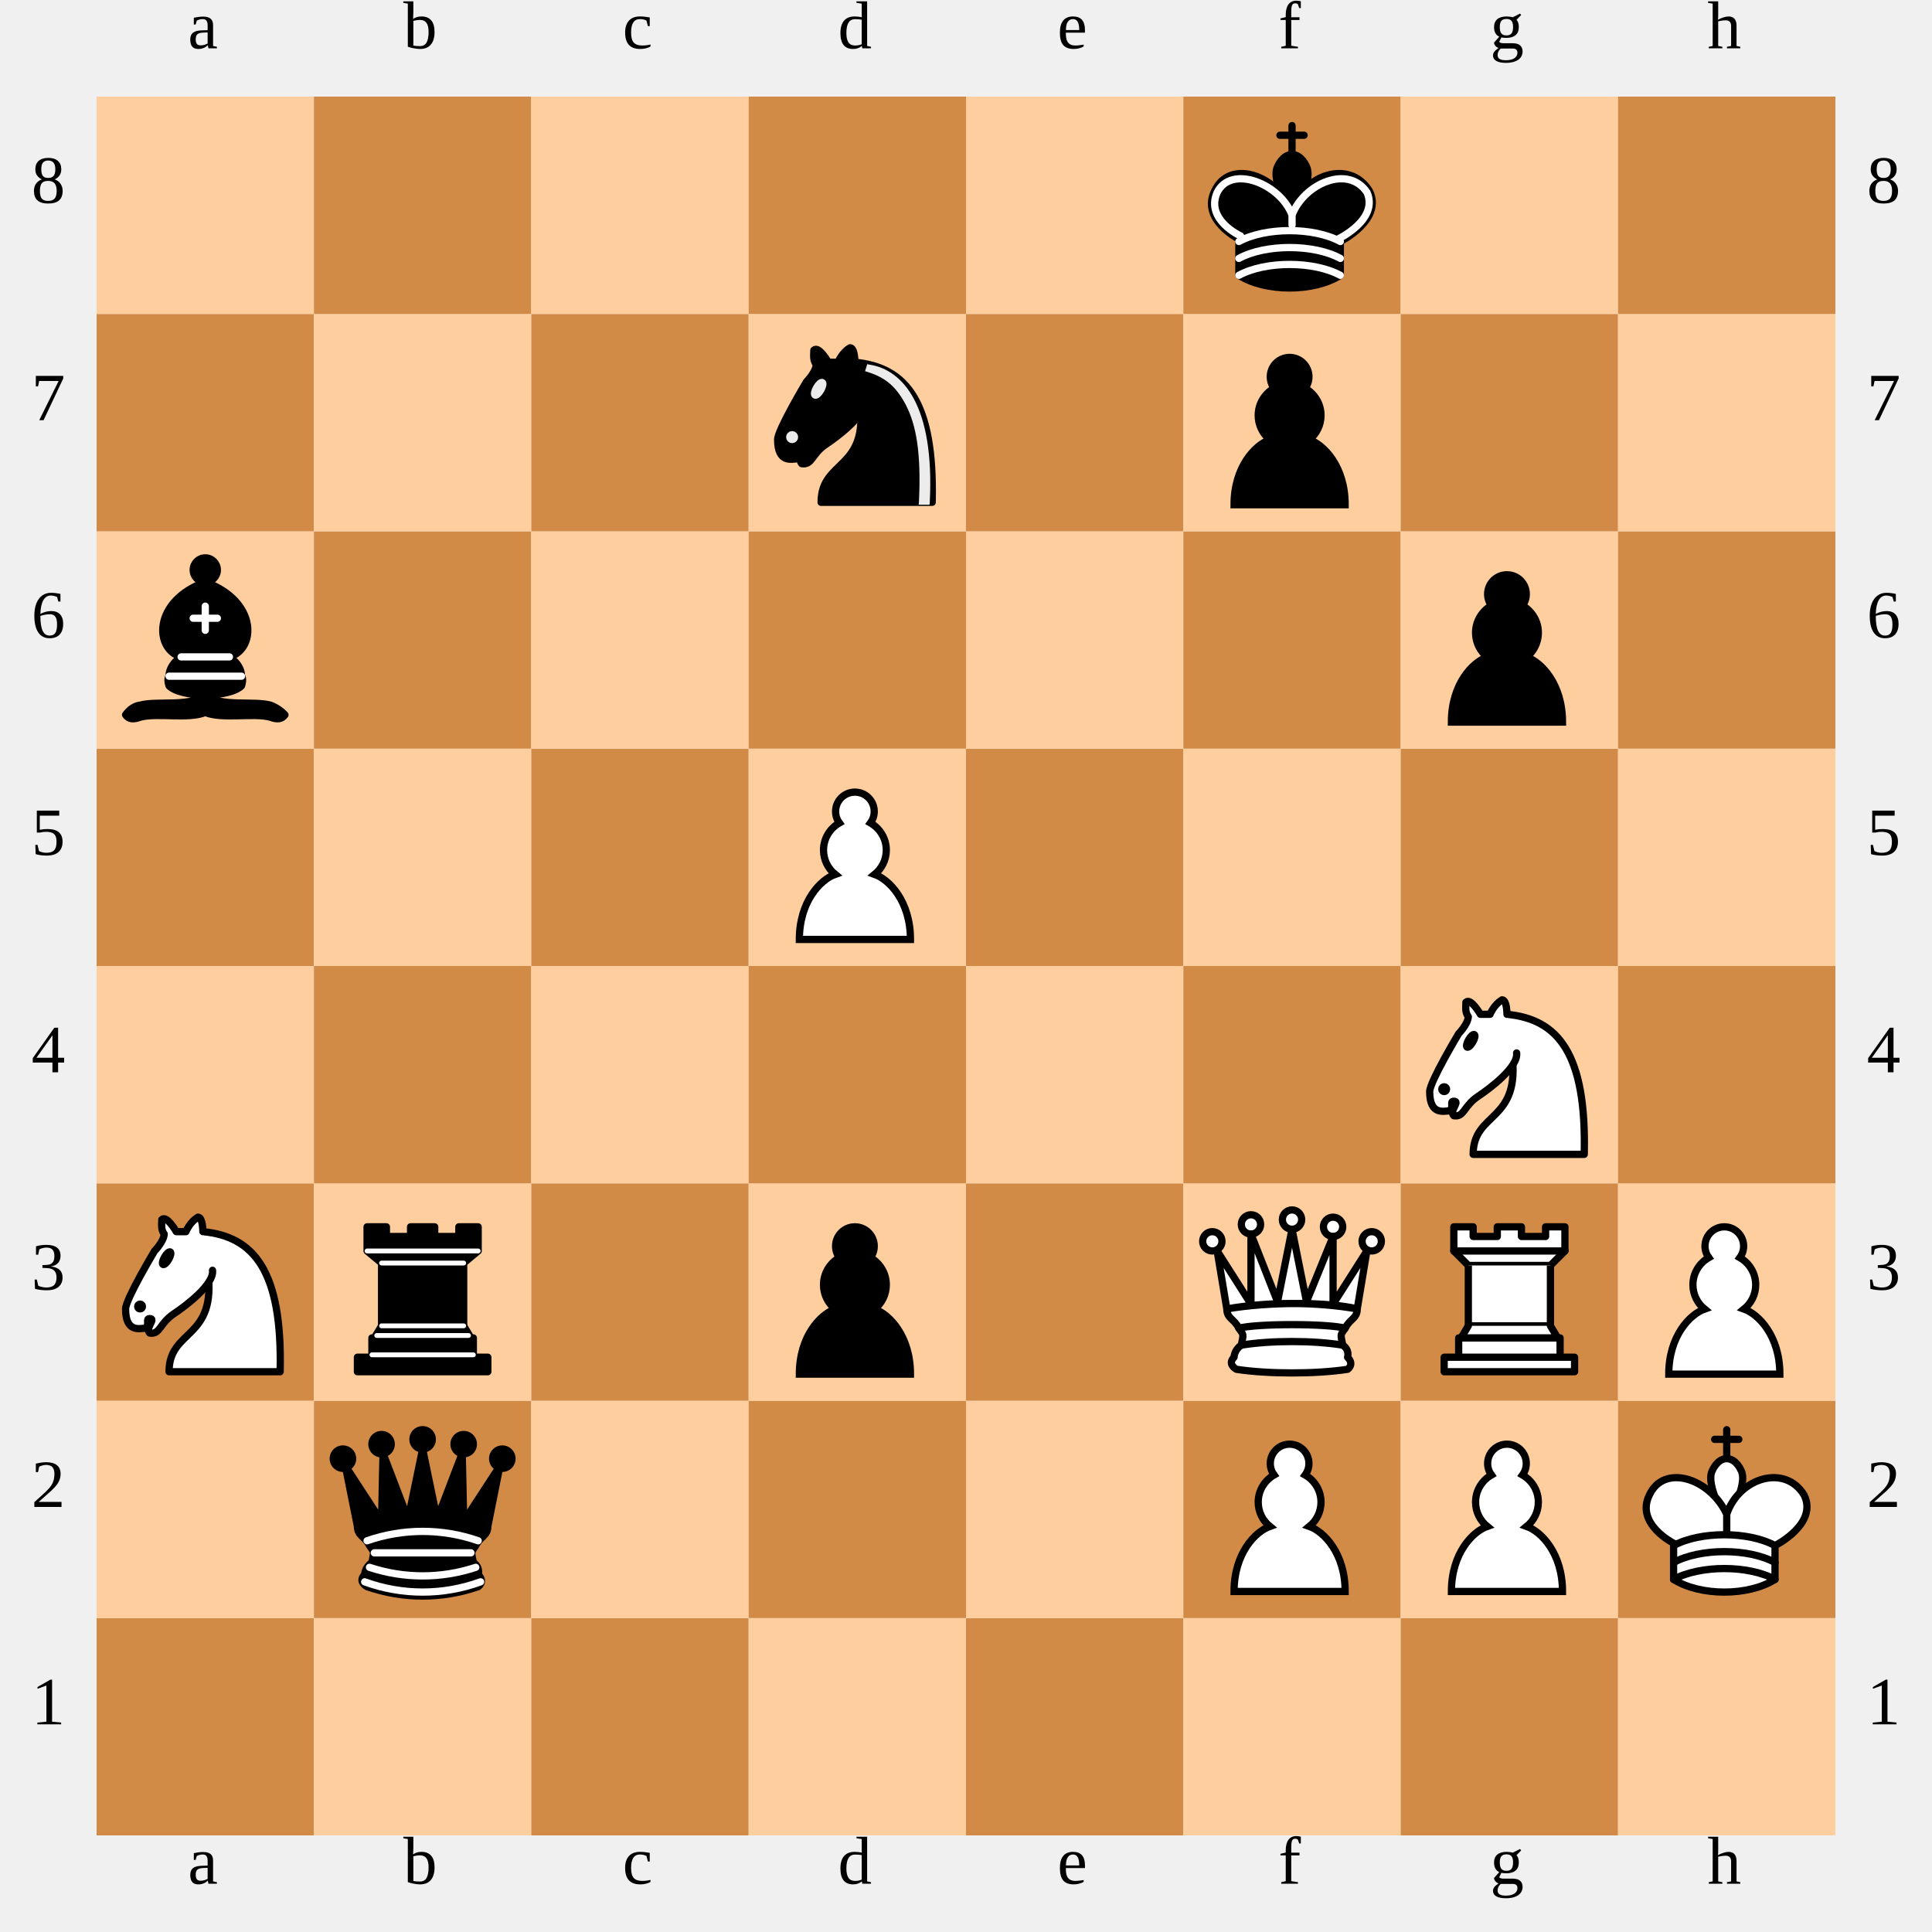
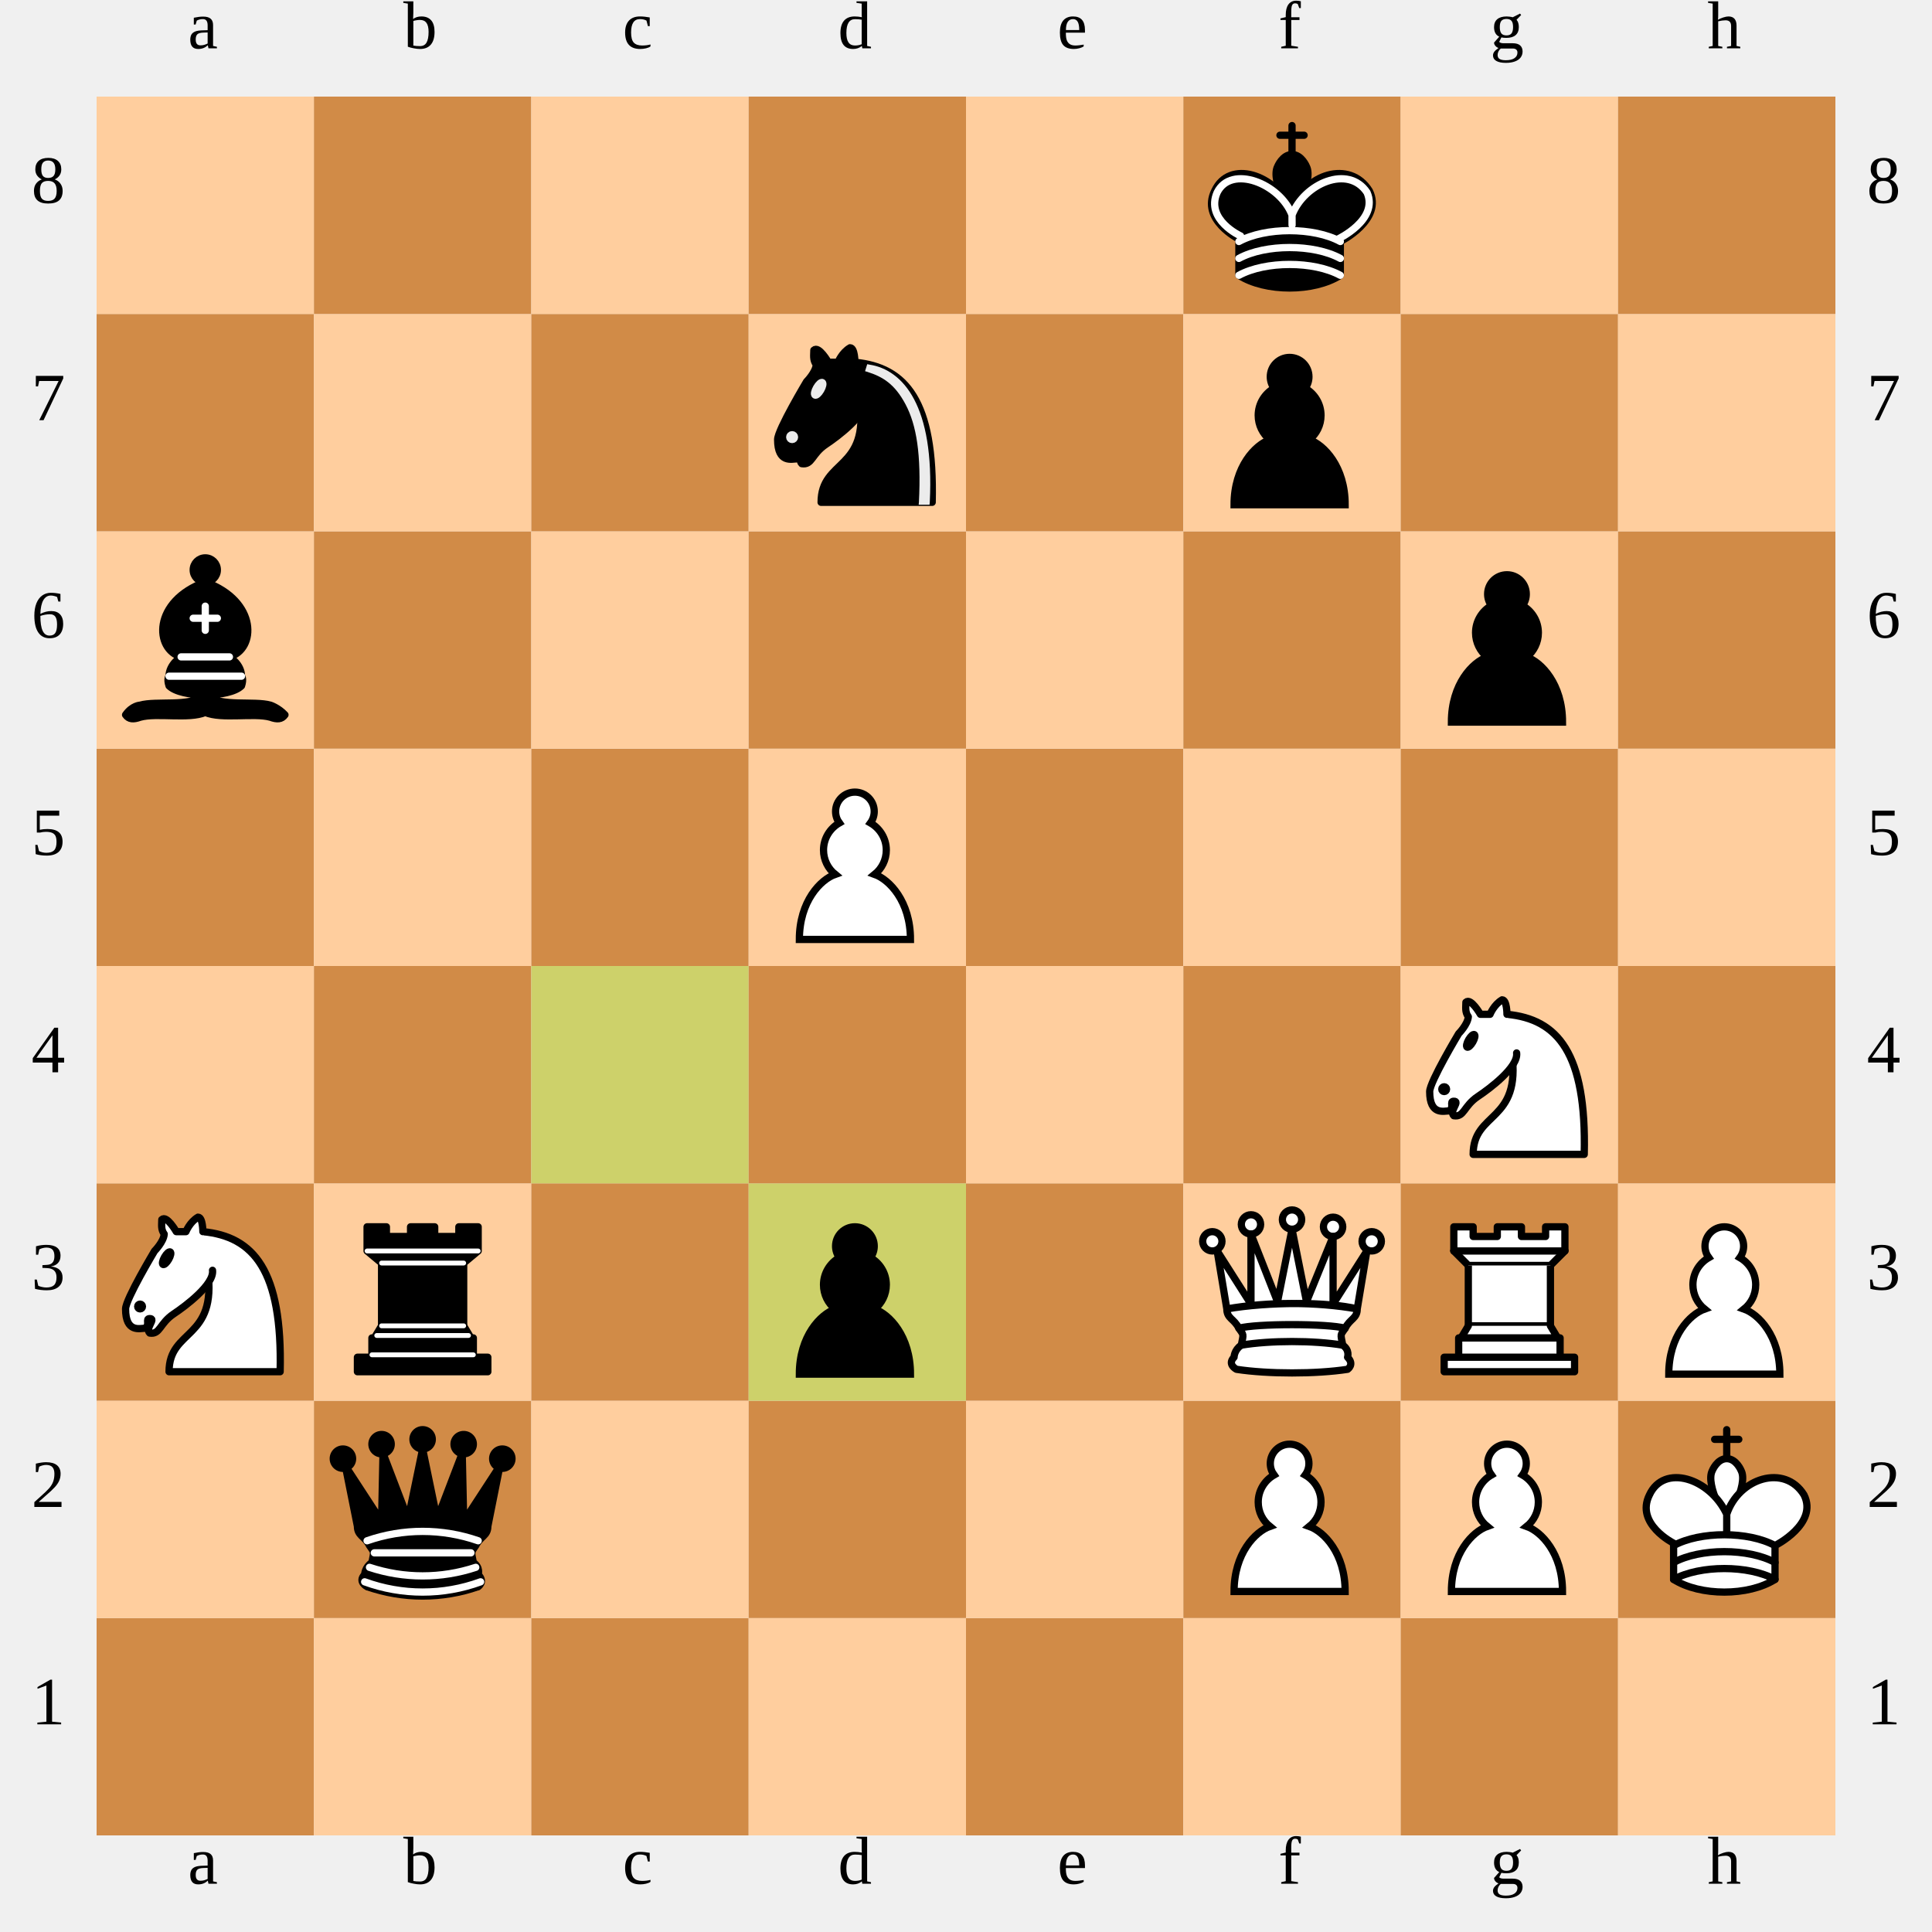
<svg xmlns="http://www.w3.org/2000/svg" xmlns:xlink="http://www.w3.org/1999/xlink" height="400" version="1.1" viewBox="0 0 400 400" width="400">
  <defs>
    <g class="white pawn" id="white-pawn">
      <path d="M22 9c-2.21 0-4 1.79-4 4 0 .89.29 1.71.78 2.38-1.95 1.12-3.28 3.21-3.28 5.62 0 2.03.94 3.84 2.41 5.03-3 1.06-7.41 5.55-7.41 13.47h23c0-7.92-4.41-12.41-7.41-13.47 1.47-1.19 2.41-3 2.41-5.03 0-2.41-1.33-4.5-3.28-5.62.49-.67.78-1.49.78-2.38 0-2.21-1.79-4-4-4z" fill="#fff" stroke="#000" stroke-linecap="round" stroke-width="1.5" />
    </g>
    <g class="white knight" fill="none" fill-rule="evenodd" id="white-knight" stroke="#000" stroke-linecap="round" stroke-linejoin="round" stroke-width="1.5">
      <path d="M 22,10 C 32.5,11 38.5,18 38,39 L 15,39 C 15,30 25,32.5 23,18" style="fill:#ffffff; stroke:#000000;" />
      <path d="M 24,18 C 24.38,20.91 18.45,25.37 16,27 C 13,29 13.18,31.34 11,31 C 9.958,30.06 12.41,27.96 11,28 C 10,28 11.19,29.23 10,30 C 9,30 5.997,31 6,26 C 6,24 12,14 12,14 C 12,14 13.89,12.1 14,10.5 C 13.27,9.506 13.5,8.5 13.5,7.5 C 14.5,6.5 16.5,10 16.5,10 L 18.5,10 C 18.5,10 19.28,8.008 21,7 C 22,7 22,10 22,10" style="fill:#ffffff; stroke:#000000;" />
      <path d="M 9.5 25.5 A 0.5 0.5 0 1 1 8.5,25.5 A 0.5 0.5 0 1 1 9.5 25.5 z" style="fill:#000000; stroke:#000000;" />
      <path d="M 15 15.5 A 0.5 1.5 0 1 1 14,15.5 A 0.5 1.5 0 1 1 15 15.5 z" style="fill:#000000; stroke:#000000;" transform="matrix(0.866,0.5,-0.5,0.866,9.693,-5.173)" />
    </g>
    <g class="white rook" fill="#fff" fill-rule="evenodd" id="white-rook" stroke="#000" stroke-linecap="round" stroke-linejoin="round" stroke-width="1.5">
      <path d="M9 39h27v-3H9v3zM12 36v-4h21v4H12zM11 14V9h4v2h5V9h5v2h5V9h4v5" stroke-linecap="butt" />
      <path d="M34 14l-3 3H14l-3-3" />
      <path d="M31 17v12.5H14V17" stroke-linecap="butt" stroke-linejoin="miter" />
      <path d="M31 29.5l1.5 2.5h-20l1.5-2.5" />
      <path d="M11 14h23" fill="none" stroke-linejoin="miter" />
    </g>
    <g class="white queen" fill="#fff" fill-rule="evenodd" id="white-queen" stroke="#000" stroke-linecap="round" stroke-linejoin="round" stroke-width="1.5">
      <path d="M8 12a2 2 0 1 1-4 0 2 2 0 1 1 4 0zM24.5 7.5a2 2 0 1 1-4 0 2 2 0 1 1 4 0zM41 12a2 2 0 1 1-4 0 2 2 0 1 1 4 0zM16 8.5a2 2 0 1 1-4 0 2 2 0 1 1 4 0zM33 9a2 2 0 1 1-4 0 2 2 0 1 1 4 0z" />
      <path d="M9 26c8.5-1.5 21-1.5 27 0l2-12-7 11V11l-5.5 13.5-3-15-3 15-5.5-14V25L7 14l2 12zM9 26c0 2 1.5 2 2.5 4 1 1.5 1 1 .5 3.5-1.5 1-1.5 2.5-1.5 2.5-1.5 1.5.5 2.5.5 2.5 6.5 1 16.5 1 23 0 0 0 1.5-1 0-2.5 0 0 .5-1.5-1-2.5-.5-2.5-.5-2 .5-3.5 1-2 2.5-2 2.5-4-8.5-1.5-18.5-1.5-27 0z" stroke-linecap="butt" />
      <path d="M11.5 30c3.5-1 18.5-1 22 0M12 33.5c6-1 15-1 21 0" fill="none" />
    </g>
    <g class="white king" fill="none" fill-rule="evenodd" id="white-king" stroke="#000" stroke-linecap="round" stroke-linejoin="round" stroke-width="1.5">
      <path d="M22.5 11.63V6M20 8h5" stroke-linejoin="miter" />
      <path d="M22.5 25s4.5-7.5 3-10.5c0 0-1-2.5-3-2.5s-3 2.5-3 2.5c-1.5 3 3 10.5 3 10.5" fill="#fff" stroke-linecap="butt" stroke-linejoin="miter" />
      <path d="M11.5 37c5.5 3.5 15.5 3.5 21 0v-7s9-4.5 6-10.5c-4-6.5-13.5-3.5-16 4V27v-3.5c-3.5-7.5-13-10.5-16-4-3 6 5 10 5 10V37z" fill="#fff" />
      <path d="M11.5 30c5.5-3 15.5-3 21 0m-21 3.5c5.5-3 15.5-3 21 0m-21 3.5c5.5-3 15.5-3 21 0" />
    </g>
    <g class="black pawn" id="black-pawn">
      <path d="M22 9c-2.21 0-4 1.79-4 4 0 .89.29 1.71.78 2.38-1.95 1.12-3.28 3.21-3.28 5.62 0 2.03.94 3.84 2.41 5.03-3 1.06-7.41 5.55-7.41 13.47h23c0-7.92-4.41-12.41-7.41-13.47 1.47-1.19 2.41-3 2.41-5.03 0-2.41-1.33-4.5-3.28-5.62.49-.67.78-1.49.78-2.38 0-2.21-1.79-4-4-4z" stroke="#000" stroke-linecap="round" stroke-width="1.5" />
    </g>
    <g class="black knight" fill="none" fill-rule="evenodd" id="black-knight" stroke="#000" stroke-linecap="round" stroke-linejoin="round" stroke-width="1.5">
      <path d="M 22,10 C 32.5,11 38.5,18 38,39 L 15,39 C 15,30 25,32.5 23,18" style="fill:#000000; stroke:#000000;" />
      <path d="M 24,18 C 24.38,20.91 18.45,25.37 16,27 C 13,29 13.18,31.34 11,31 C 9.958,30.06 12.41,27.96 11,28 C 10,28 11.19,29.23 10,30 C 9,30 5.997,31 6,26 C 6,24 12,14 12,14 C 12,14 13.89,12.1 14,10.5 C 13.27,9.506 13.5,8.5 13.5,7.5 C 14.5,6.5 16.5,10 16.5,10 L 18.5,10 C 18.5,10 19.28,8.008 21,7 C 22,7 22,10 22,10" style="fill:#000000; stroke:#000000;" />
      <path d="M 9.5 25.5 A 0.5 0.5 0 1 1 8.5,25.5 A 0.5 0.5 0 1 1 9.5 25.5 z" style="fill:#ececec; stroke:#ececec;" />
      <path d="M 15 15.5 A 0.5 1.5 0 1 1 14,15.5 A 0.5 1.5 0 1 1 15 15.5 z" style="fill:#ececec; stroke:#ececec;" transform="matrix(0.866,0.5,-0.5,0.866,9.693,-5.173)" />
      <path d="M 24.55,10.4 L 24.1,11.85 L 24.6,12 C 27.75,13 30.25,14.49 32.5,18.75 C 34.75,23.01 35.75,29.06 35.25,39 L 35.2,39.5 L 37.45,39.5 L 37.5,39 C 38,28.94 36.62,22.15 34.25,17.66 C 31.88,13.17 28.46,11.02 25.06,10.5 L 24.55,10.4 z " style="fill:#ececec; stroke:none;" />
    </g>
    <g class="black bishop" fill="none" fill-rule="evenodd" id="black-bishop" stroke="#000" stroke-linecap="round" stroke-linejoin="round" stroke-width="1.5">
      <path d="M9 36c3.39-.97 10.11.43 13.5-2 3.39 2.43 10.11 1.03 13.5 2 0 0 1.65.54 3 2-.68.97-1.65.99-3 .5-3.39-.97-10.11.46-13.5-1-3.39 1.46-10.11.03-13.5 1-1.354.49-2.323.47-3-.5 1.354-1.94 3-2 3-2zm6-4c2.5 2.5 12.5 2.5 15 0 .5-1.5 0-2 0-2 0-2.5-2.5-4-2.5-4 5.5-1.5 6-11.5-5-15.5-11 4-10.5 14-5 15.5 0 0-2.5 1.5-2.5 4 0 0-.5.5 0 2zM25 8a2.5 2.5 0 1 1-5 0 2.5 2.5 0 1 1 5 0z" fill="#000" stroke-linecap="butt" />
      <path d="M17.5 26h10M15 30h15m-7.5-14.5v5M20 18h5" stroke="#fff" stroke-linejoin="miter" />
    </g>
    <g class="black rook" fill="#000" fill-rule="evenodd" id="black-rook" stroke="#000" stroke-linecap="round" stroke-linejoin="round" stroke-width="1.5">
      <path d="M9 39h27v-3H9v3zM12.5 32l1.5-2.5h17l1.5 2.5h-20zM12 36v-4h21v4H12z" stroke-linecap="butt" />
      <path d="M14 29.5v-13h17v13H14z" stroke-linecap="butt" stroke-linejoin="miter" />
      <path d="M14 16.5L11 14h23l-3 2.5H14zM11 14V9h4v2h5V9h5v2h5V9h4v5H11z" stroke-linecap="butt" />
      <path d="M12 35.5h21M13 31.5h19M14 29.5h17M14 16.5h17M11 14h23" fill="none" stroke="#fff" stroke-linejoin="miter" stroke-width="1" />
    </g>
    <g class="black queen" fill="#000" fill-rule="evenodd" id="black-queen" stroke="#000" stroke-linecap="round" stroke-linejoin="round" stroke-width="1.5">
      <g fill="#000" stroke="none">
        <circle cx="6" cy="12" r="2.75" />
        <circle cx="14" cy="9" r="2.75" />
        <circle cx="22.5" cy="8" r="2.75" />
        <circle cx="31" cy="9" r="2.75" />
        <circle cx="39" cy="12" r="2.75" />
      </g>
      <path d="M9 26c8.5-1.5 21-1.5 27 0l2.5-12.5L31 25l-.3-14.1-5.2 13.6-3-14.5-3 14.5-5.2-13.6L14 25 6.5 13.5 9 26zM9 26c0 2 1.5 2 2.5 4 1 1.5 1 1 .5 3.5-1.5 1-1.5 2.5-1.5 2.5-1.5 1.5.5 2.5.5 2.5 6.5 1 16.5 1 23 0 0 0 1.5-1 0-2.5 0 0 .5-1.5-1-2.5-.5-2.5-.5-2 .5-3.5 1-2 2.5-2 2.5-4-8.5-1.5-18.5-1.5-27 0z" stroke-linecap="butt" />
      <path d="M11 38.5a35 35 1 0 0 23 0" fill="none" stroke-linecap="butt" />
      <path d="M11 29a35 35 1 0 1 23 0M12.5 31.5h20M11.5 34.5a35 35 1 0 0 22 0M10.5 37.5a35 35 1 0 0 24 0" fill="none" stroke="#fff" />
    </g>
    <g class="black king" fill="none" fill-rule="evenodd" id="black-king" stroke="#000" stroke-linecap="round" stroke-linejoin="round" stroke-width="1.5">
      <path d="M22.5 11.63V6" stroke-linejoin="miter" />
      <path d="M22.5 25s4.5-7.5 3-10.5c0 0-1-2.5-3-2.5s-3 2.5-3 2.5c-1.5 3 3 10.5 3 10.5" fill="#000" stroke-linecap="butt" stroke-linejoin="miter" />
      <path d="M11.5 37c5.5 3.5 15.5 3.5 21 0v-7s9-4.5 6-10.5c-4-6.5-13.5-3.5-16 4V27v-3.5c-3.5-7.5-13-10.5-16-4-3 6 5 10 5 10V37z" fill="#000" />
      <path d="M20 8h5" stroke-linejoin="miter" />
      <path d="M32 29.5s8.5-4 6.03-9.65C34.15 14 25 18 22.5 24.5l.01 2.1-.01-2.1C20 18 9.906 14 6.997 19.85c-2.497 5.65 4.853 9 4.853 9M11.5 30c5.5-3 15.5-3 21 0m-21 3.5c5.5-3 15.5-3 21 0m-21 3.5c5.5-3 15.5-3 21 0" stroke="#fff" />
    </g>
  </defs>
  <rect class="square dark a1" fill="#d18b47" height="45" stroke="none" width="45" x="20" y="335" />
  <rect class="square light b1" fill="#ffce9e" height="45" stroke="none" width="45" x="65" y="335" />
  <rect class="square dark c1" fill="#d18b47" height="45" stroke="none" width="45" x="110" y="335" />
  <rect class="square light d1" fill="#ffce9e" height="45" stroke="none" width="45" x="155" y="335" />
  <rect class="square dark e1" fill="#d18b47" height="45" stroke="none" width="45" x="200" y="335" />
  <rect class="square light f1" fill="#ffce9e" height="45" stroke="none" width="45" x="245" y="335" />
  <rect class="square dark g1" fill="#d18b47" height="45" stroke="none" width="45" x="290" y="335" />
  <rect class="square light h1" fill="#ffce9e" height="45" stroke="none" width="45" x="335" y="335" />
  <rect class="square light a2" fill="#ffce9e" height="45" stroke="none" width="45" x="20" y="290" />
  <rect class="square dark b2" fill="#d18b47" height="45" stroke="none" width="45" x="65" y="290" />
  <use transform="translate(65, 290)" xlink:href="#black-queen" />
  <rect class="square light c2" fill="#ffce9e" height="45" stroke="none" width="45" x="110" y="290" />
  <rect class="square dark d2" fill="#d18b47" height="45" stroke="none" width="45" x="155" y="290" />
  <rect class="square light e2" fill="#ffce9e" height="45" stroke="none" width="45" x="200" y="290" />
  <rect class="square dark f2" fill="#d18b47" height="45" stroke="none" width="45" x="245" y="290" />
  <use transform="translate(245, 290)" xlink:href="#white-pawn" />
  <rect class="square light g2" fill="#ffce9e" height="45" stroke="none" width="45" x="290" y="290" />
  <use transform="translate(290, 290)" xlink:href="#white-pawn" />
  <rect class="square dark h2" fill="#d18b47" height="45" stroke="none" width="45" x="335" y="290" />
  <use transform="translate(335, 290)" xlink:href="#white-king" />
  <rect class="square dark a3" fill="#d18b47" height="45" stroke="none" width="45" x="20" y="245" />
  <use transform="translate(20, 245)" xlink:href="#white-knight" />
  <rect class="square light b3" fill="#ffce9e" height="45" stroke="none" width="45" x="65" y="245" />
  <use transform="translate(65, 245)" xlink:href="#black-rook" />
  <rect class="square dark c3" fill="#d18b47" height="45" stroke="none" width="45" x="110" y="245" />
-   <rect class="square light d3" fill="#ffce9e" height="45" stroke="none" width="45" x="155" y="245" />
+   <rect class="square light lastmove d3" fill="#cdd16a" height="45" stroke="none" width="45" x="155" y="245" />
  <use transform="translate(155, 245)" xlink:href="#black-pawn" />
  <rect class="square dark e3" fill="#d18b47" height="45" stroke="none" width="45" x="200" y="245" />
  <rect class="square light f3" fill="#ffce9e" height="45" stroke="none" width="45" x="245" y="245" />
  <use transform="translate(245, 245)" xlink:href="#white-queen" />
  <rect class="square dark g3" fill="#d18b47" height="45" stroke="none" width="45" x="290" y="245" />
  <use transform="translate(290, 245)" xlink:href="#white-rook" />
  <rect class="square light h3" fill="#ffce9e" height="45" stroke="none" width="45" x="335" y="245" />
  <use transform="translate(335, 245)" xlink:href="#white-pawn" />
  <rect class="square light a4" fill="#ffce9e" height="45" stroke="none" width="45" x="20" y="200" />
  <rect class="square dark b4" fill="#d18b47" height="45" stroke="none" width="45" x="65" y="200" />
-   <rect class="square light c4" fill="#ffce9e" height="45" stroke="none" width="45" x="110" y="200" />
+   <rect class="square light lastmove c4" fill="#cdd16a" height="45" stroke="none" width="45" x="110" y="200" />
  <rect class="square dark d4" fill="#d18b47" height="45" stroke="none" width="45" x="155" y="200" />
  <rect class="square light e4" fill="#ffce9e" height="45" stroke="none" width="45" x="200" y="200" />
  <rect class="square dark f4" fill="#d18b47" height="45" stroke="none" width="45" x="245" y="200" />
  <rect class="square light g4" fill="#ffce9e" height="45" stroke="none" width="45" x="290" y="200" />
  <use transform="translate(290, 200)" xlink:href="#white-knight" />
  <rect class="square dark h4" fill="#d18b47" height="45" stroke="none" width="45" x="335" y="200" />
  <rect class="square dark a5" fill="#d18b47" height="45" stroke="none" width="45" x="20" y="155" />
  <rect class="square light b5" fill="#ffce9e" height="45" stroke="none" width="45" x="65" y="155" />
  <rect class="square dark c5" fill="#d18b47" height="45" stroke="none" width="45" x="110" y="155" />
  <rect class="square light d5" fill="#ffce9e" height="45" stroke="none" width="45" x="155" y="155" />
  <use transform="translate(155, 155)" xlink:href="#white-pawn" />
  <rect class="square dark e5" fill="#d18b47" height="45" stroke="none" width="45" x="200" y="155" />
  <rect class="square light f5" fill="#ffce9e" height="45" stroke="none" width="45" x="245" y="155" />
  <rect class="square dark g5" fill="#d18b47" height="45" stroke="none" width="45" x="290" y="155" />
  <rect class="square light h5" fill="#ffce9e" height="45" stroke="none" width="45" x="335" y="155" />
  <rect class="square light a6" fill="#ffce9e" height="45" stroke="none" width="45" x="20" y="110" />
  <use transform="translate(20, 110)" xlink:href="#black-bishop" />
  <rect class="square dark b6" fill="#d18b47" height="45" stroke="none" width="45" x="65" y="110" />
  <rect class="square light c6" fill="#ffce9e" height="45" stroke="none" width="45" x="110" y="110" />
  <rect class="square dark d6" fill="#d18b47" height="45" stroke="none" width="45" x="155" y="110" />
  <rect class="square light e6" fill="#ffce9e" height="45" stroke="none" width="45" x="200" y="110" />
  <rect class="square dark f6" fill="#d18b47" height="45" stroke="none" width="45" x="245" y="110" />
  <rect class="square light g6" fill="#ffce9e" height="45" stroke="none" width="45" x="290" y="110" />
  <use transform="translate(290, 110)" xlink:href="#black-pawn" />
  <rect class="square dark h6" fill="#d18b47" height="45" stroke="none" width="45" x="335" y="110" />
  <rect class="square dark a7" fill="#d18b47" height="45" stroke="none" width="45" x="20" y="65" />
  <rect class="square light b7" fill="#ffce9e" height="45" stroke="none" width="45" x="65" y="65" />
  <rect class="square dark c7" fill="#d18b47" height="45" stroke="none" width="45" x="110" y="65" />
  <rect class="square light d7" fill="#ffce9e" height="45" stroke="none" width="45" x="155" y="65" />
  <use transform="translate(155, 65)" xlink:href="#black-knight" />
  <rect class="square dark e7" fill="#d18b47" height="45" stroke="none" width="45" x="200" y="65" />
  <rect class="square light f7" fill="#ffce9e" height="45" stroke="none" width="45" x="245" y="65" />
  <use transform="translate(245, 65)" xlink:href="#black-pawn" />
  <rect class="square dark g7" fill="#d18b47" height="45" stroke="none" width="45" x="290" y="65" />
  <rect class="square light h7" fill="#ffce9e" height="45" stroke="none" width="45" x="335" y="65" />
  <rect class="square light a8" fill="#ffce9e" height="45" stroke="none" width="45" x="20" y="20" />
  <rect class="square dark b8" fill="#d18b47" height="45" stroke="none" width="45" x="65" y="20" />
  <rect class="square light c8" fill="#ffce9e" height="45" stroke="none" width="45" x="110" y="20" />
  <rect class="square dark d8" fill="#d18b47" height="45" stroke="none" width="45" x="155" y="20" />
  <rect class="square light e8" fill="#ffce9e" height="45" stroke="none" width="45" x="200" y="20" />
  <rect class="square dark f8" fill="#d18b47" height="45" stroke="none" width="45" x="245" y="20" />
  <use transform="translate(245, 20)" xlink:href="#black-king" />
  <rect class="square light g8" fill="#ffce9e" height="45" stroke="none" width="45" x="290" y="20" />
  <rect class="square dark h8" fill="#d18b47" height="45" stroke="none" width="45" x="335" y="20" />
  <text alignment-baseline="middle" font-size="14" text-anchor="middle" x="42" y="10">a</text>
  <text alignment-baseline="middle" font-size="14" text-anchor="middle" x="42" y="390">a</text>
  <text alignment-baseline="middle" font-size="14" text-anchor="middle" x="87" y="10">b</text>
  <text alignment-baseline="middle" font-size="14" text-anchor="middle" x="87" y="390">b</text>
  <text alignment-baseline="middle" font-size="14" text-anchor="middle" x="132" y="10">c</text>
  <text alignment-baseline="middle" font-size="14" text-anchor="middle" x="132" y="390">c</text>
  <text alignment-baseline="middle" font-size="14" text-anchor="middle" x="177" y="10">d</text>
  <text alignment-baseline="middle" font-size="14" text-anchor="middle" x="177" y="390">d</text>
  <text alignment-baseline="middle" font-size="14" text-anchor="middle" x="222" y="10">e</text>
  <text alignment-baseline="middle" font-size="14" text-anchor="middle" x="222" y="390">e</text>
  <text alignment-baseline="middle" font-size="14" text-anchor="middle" x="267" y="10">f</text>
  <text alignment-baseline="middle" font-size="14" text-anchor="middle" x="267" y="390">f</text>
  <text alignment-baseline="middle" font-size="14" text-anchor="middle" x="312" y="10">g</text>
  <text alignment-baseline="middle" font-size="14" text-anchor="middle" x="312" y="390">g</text>
  <text alignment-baseline="middle" font-size="14" text-anchor="middle" x="357" y="10">h</text>
  <text alignment-baseline="middle" font-size="14" text-anchor="middle" x="357" y="390">h</text>
  <text alignment-baseline="middle" font-size="14" text-anchor="middle" x="10" y="357">1</text>
  <text alignment-baseline="middle" font-size="14" text-anchor="middle" x="390" y="357">1</text>
  <text alignment-baseline="middle" font-size="14" text-anchor="middle" x="10" y="312">2</text>
  <text alignment-baseline="middle" font-size="14" text-anchor="middle" x="390" y="312">2</text>
  <text alignment-baseline="middle" font-size="14" text-anchor="middle" x="10" y="267">3</text>
  <text alignment-baseline="middle" font-size="14" text-anchor="middle" x="390" y="267">3</text>
  <text alignment-baseline="middle" font-size="14" text-anchor="middle" x="10" y="222">4</text>
  <text alignment-baseline="middle" font-size="14" text-anchor="middle" x="390" y="222">4</text>
  <text alignment-baseline="middle" font-size="14" text-anchor="middle" x="10" y="177">5</text>
  <text alignment-baseline="middle" font-size="14" text-anchor="middle" x="390" y="177">5</text>
  <text alignment-baseline="middle" font-size="14" text-anchor="middle" x="10" y="132">6</text>
  <text alignment-baseline="middle" font-size="14" text-anchor="middle" x="390" y="132">6</text>
  <text alignment-baseline="middle" font-size="14" text-anchor="middle" x="10" y="87">7</text>
  <text alignment-baseline="middle" font-size="14" text-anchor="middle" x="390" y="87">7</text>
  <text alignment-baseline="middle" font-size="14" text-anchor="middle" x="10" y="42">8</text>
  <text alignment-baseline="middle" font-size="14" text-anchor="middle" x="390" y="42">8</text>
</svg>
